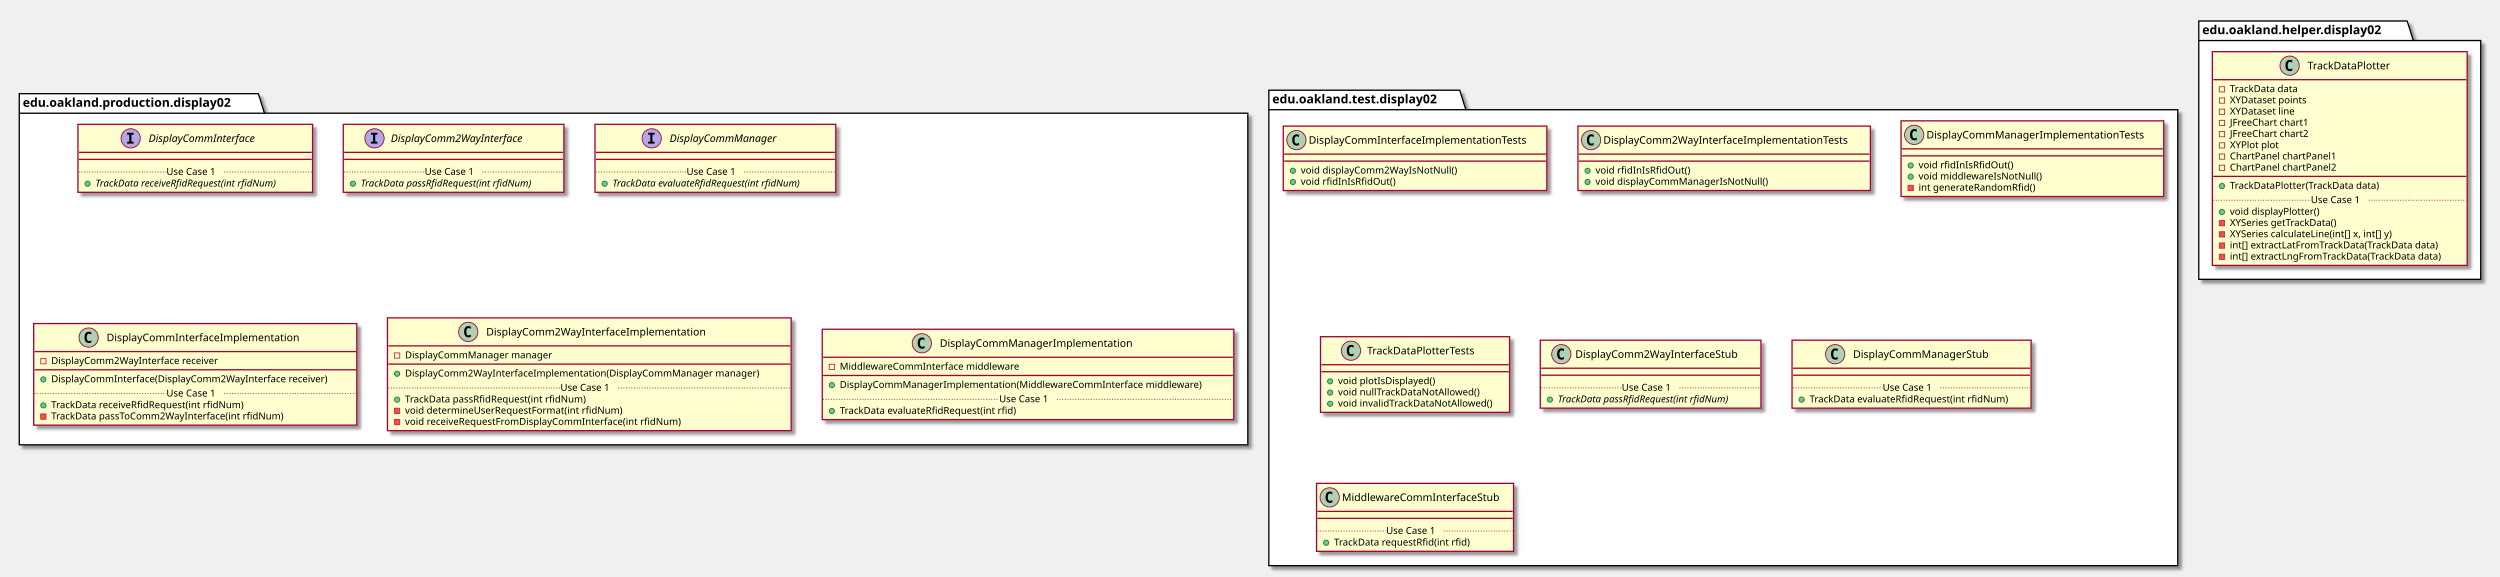
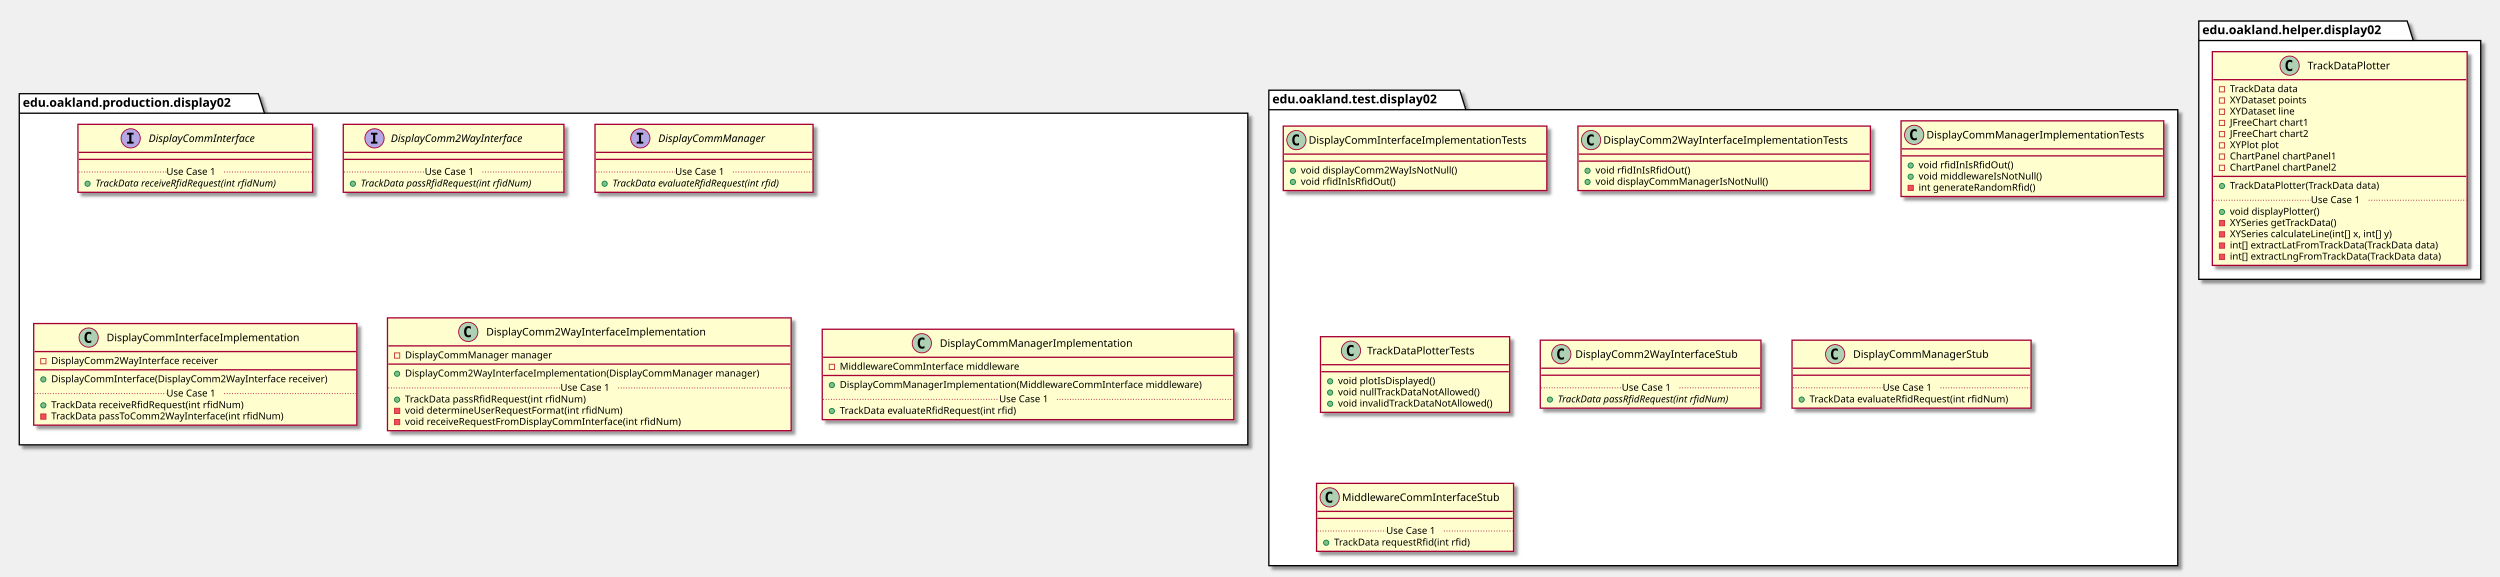
<svg xmlns="http://www.w3.org/2000/svg" contentScriptType="application/ecmascript" contentStyleType="text/css" height="658px" preserveAspectRatio="none" style="width:2855px;height:658px;" version="1.1" viewBox="0 0 2855 658" width="2855px" zoomAndPan="magnify">
  <defs>
-     <filter height="300%" id="fbpnl4bot72ee" width="300%" x="-1" y="-1">
+     <filter height="300%" id="f15h57amdccb1s" width="300%" x="-1" y="-1">
      <feGaussianBlur result="blurOut" stdDeviation="2.0" />
      <feColorMatrix in="blurOut" result="blurOut2" type="matrix" values="0 0 0 0 0 0 0 0 0 0 0 0 0 0 0 0 0 0 .4 0" />
      <feOffset dx="4.0" dy="4.0" in="blurOut2" result="blurOut3" />
      <feBlend in="SourceGraphic" in2="blurOut3" mode="normal" />
    </filter>
  </defs>
  <g>
-     <polygon fill="#FFFFFF" filter="url(#fbpnl4bot72ee)" points="22,107,295,107,302,129.297,1425,129.297,1425,508,22,508,22,107" style="stroke: #000000; stroke-width: 1.5;" />
+     <polygon fill="#FFFFFF" filter="url(#f15h57amdccb1s)" points="22,107,295,107,302,129.297,1425,129.297,1425,508,22,508,22,107" style="stroke: #000000; stroke-width: 1.5;" />
    <line style="stroke: #000000; stroke-width: 1.5;" x1="22" x2="302" y1="129.297" y2="129.297" />
    <text fill="#000000" font-family="sans-serif" font-size="14" font-weight="bold" lengthAdjust="spacingAndGlyphs" textLength="267" x="26" y="121.995">edu.oakland.production.display02</text>
-     <polygon fill="#FFFFFF" filter="url(#fbpnl4bot72ee)" points="1449,103,1667,103,1674,125.297,2487,125.297,2487,646,1449,646,1449,103" style="stroke: #000000; stroke-width: 1.5;" />
+     <polygon fill="#FFFFFF" filter="url(#f15h57amdccb1s)" points="1449,103,1667,103,1674,125.297,2487,125.297,2487,646,1449,646,1449,103" style="stroke: #000000; stroke-width: 1.5;" />
    <line style="stroke: #000000; stroke-width: 1.5;" x1="1449" x2="1674" y1="125.297" y2="125.297" />
    <text fill="#000000" font-family="sans-serif" font-size="14" font-weight="bold" lengthAdjust="spacingAndGlyphs" textLength="212" x="1453" y="117.995">edu.oakland.test.display02</text>
-     <polygon fill="#FFFFFF" filter="url(#fbpnl4bot72ee)" points="2511,24,2749,24,2756,46.297,2833,46.297,2833,319,2511,319,2511,24" style="stroke: #000000; stroke-width: 1.5;" />
+     <polygon fill="#FFFFFF" filter="url(#f15h57amdccb1s)" points="2511,24,2749,24,2756,46.297,2833,46.297,2833,319,2511,319,2511,24" style="stroke: #000000; stroke-width: 1.5;" />
    <line style="stroke: #000000; stroke-width: 1.5;" x1="2511" x2="2756" y1="46.297" y2="46.297" />
    <text fill="#000000" font-family="sans-serif" font-size="14" font-weight="bold" lengthAdjust="spacingAndGlyphs" textLength="232" x="2515" y="38.995">edu.oakland.helper.display02</text>
-     <rect fill="#FEFECE" filter="url(#fbpnl4bot72ee)" height="77.609" id="DisplayCommInterface" style="stroke: #A80036; stroke-width: 1.5;" width="268" x="89" y="142" />
+     <rect fill="#FEFECE" filter="url(#f15h57amdccb1s)" height="77.609" id="DisplayCommInterface" style="stroke: #A80036; stroke-width: 1.5;" width="268" x="89" y="142" />
    <ellipse cx="149.25" cy="158" fill="#B4A7E5" rx="11" ry="11" style="stroke: #A80036; stroke-width: 1.0;" />
    <path d="M145.172,153.766 L145.172,151.609 L152.562,151.609 L152.562,153.766 L150.094,153.766 L150.094,161.844 L152.562,161.844 L152.562,164 L145.172,164 L145.172,161.844 L147.641,161.844 L147.641,153.766 L145.172,153.766 Z " />
    <text fill="#000000" font-family="sans-serif" font-size="12" font-style="italic" lengthAdjust="spacingAndGlyphs" textLength="139" x="169.75" y="162.154">DisplayCommInterface</text>
    <line style="stroke: #A80036; stroke-width: 1.5;" x1="90" x2="356" y1="174" y2="174" />
    <line style="stroke: #A80036; stroke-width: 1.5;" x1="90" x2="356" y1="182" y2="182" />
    <ellipse cx="100" cy="209.805" fill="#84BE84" rx="3" ry="3" style="stroke: #038048; stroke-width: 1.0;" />
    <text fill="#000000" font-family="sans-serif" font-size="11" font-style="italic" lengthAdjust="spacingAndGlyphs" textLength="242" x="109" y="213.015">TrackData receiveRfidRequest(int rfidNum)</text>
    <line style="stroke: #A80036; stroke-width: 1.0; stroke-dasharray: 1.0,2.0;" x1="90" x2="190" y1="196.402" y2="196.402" />
    <text fill="#000000" font-family="sans-serif" font-size="11" lengthAdjust="spacingAndGlyphs" textLength="66" x="190" y="199.71">Use Case 1</text>
    <line style="stroke: #A80036; stroke-width: 1.0; stroke-dasharray: 1.0,2.0;" x1="256" x2="356" y1="196.402" y2="196.402" />
-     <rect fill="#FEFECE" filter="url(#fbpnl4bot72ee)" height="77.609" id="DisplayComm2WayInterface" style="stroke: #A80036; stroke-width: 1.5;" width="252" x="392" y="142" />
+     <rect fill="#FEFECE" filter="url(#f15h57amdccb1s)" height="77.609" id="DisplayComm2WayInterface" style="stroke: #A80036; stroke-width: 1.5;" width="252" x="392" y="142" />
    <ellipse cx="427.7" cy="158" fill="#B4A7E5" rx="11" ry="11" style="stroke: #A80036; stroke-width: 1.0;" />
    <path d="M423.622,153.766 L423.622,151.609 L431.012,151.609 L431.012,153.766 L428.544,153.766 L428.544,161.844 L431.012,161.844 L431.012,164 L423.622,164 L423.622,161.844 L426.091,161.844 L426.091,153.766 L423.622,153.766 Z " />
    <text fill="#000000" font-family="sans-serif" font-size="12" font-style="italic" lengthAdjust="spacingAndGlyphs" textLength="174" x="446.3" y="162.154">DisplayComm2WayInterface</text>
    <line style="stroke: #A80036; stroke-width: 1.5;" x1="393" x2="643" y1="174" y2="174" />
    <line style="stroke: #A80036; stroke-width: 1.5;" x1="393" x2="643" y1="182" y2="182" />
    <ellipse cx="403" cy="209.805" fill="#84BE84" rx="3" ry="3" style="stroke: #038048; stroke-width: 1.0;" />
    <text fill="#000000" font-family="sans-serif" font-size="11" font-style="italic" lengthAdjust="spacingAndGlyphs" textLength="226" x="412" y="213.015">TrackData passRfidRequest(int rfidNum)</text>
    <line style="stroke: #A80036; stroke-width: 1.0; stroke-dasharray: 1.0,2.0;" x1="393" x2="485" y1="196.402" y2="196.402" />
    <text fill="#000000" font-family="sans-serif" font-size="11" lengthAdjust="spacingAndGlyphs" textLength="66" x="485" y="199.71">Use Case 1</text>
    <line style="stroke: #A80036; stroke-width: 1.0; stroke-dasharray: 1.0,2.0;" x1="551" x2="643" y1="196.402" y2="196.402" />
-     <rect fill="#FEFECE" filter="url(#fbpnl4bot72ee)" height="77.609" id="DisplayCommManager" style="stroke: #A80036; stroke-width: 1.5;" width="275" x="679.5" y="142" />
-     <ellipse cx="744.25" cy="158" fill="#B4A7E5" rx="11" ry="11" style="stroke: #A80036; stroke-width: 1.0;" />
-     <path d="M740.172,153.766 L740.172,151.609 L747.562,151.609 L747.562,153.766 L745.094,153.766 L745.094,161.844 L747.562,161.844 L747.562,164 L740.172,164 L740.172,161.844 L742.641,161.844 L742.641,153.766 L740.172,153.766 Z " />
-     <text fill="#000000" font-family="sans-serif" font-size="12" font-style="italic" lengthAdjust="spacingAndGlyphs" textLength="137" x="764.75" y="162.154">DisplayCommManager</text>
-     <line style="stroke: #A80036; stroke-width: 1.5;" x1="680.5" x2="953.5" y1="174" y2="174" />
-     <line style="stroke: #A80036; stroke-width: 1.5;" x1="680.5" x2="953.5" y1="182" y2="182" />
+     <rect fill="#FEFECE" filter="url(#f15h57amdccb1s)" height="77.609" id="DisplayCommManager" style="stroke: #A80036; stroke-width: 1.5;" width="249" x="679.5" y="142" />
+     <ellipse cx="731.25" cy="158" fill="#B4A7E5" rx="11" ry="11" style="stroke: #A80036; stroke-width: 1.0;" />
+     <path d="M727.172,153.766 L727.172,151.609 L734.562,151.609 L734.562,153.766 L732.094,153.766 L732.094,161.844 L734.562,161.844 L734.562,164 L727.172,164 L727.172,161.844 L729.641,161.844 L729.641,153.766 L727.172,153.766 Z " />
+     <text fill="#000000" font-family="sans-serif" font-size="12" font-style="italic" lengthAdjust="spacingAndGlyphs" textLength="137" x="751.75" y="162.154">DisplayCommManager</text>
+     <line style="stroke: #A80036; stroke-width: 1.5;" x1="680.5" x2="927.5" y1="174" y2="174" />
+     <line style="stroke: #A80036; stroke-width: 1.5;" x1="680.5" x2="927.5" y1="182" y2="182" />
    <ellipse cx="690.5" cy="209.805" fill="#84BE84" rx="3" ry="3" style="stroke: #038048; stroke-width: 1.0;" />
-     <text fill="#000000" font-family="sans-serif" font-size="11" font-style="italic" lengthAdjust="spacingAndGlyphs" textLength="249" x="699.5" y="213.015">TrackData evaluateRfidRequest(int rfidNum)</text>
-     <line style="stroke: #A80036; stroke-width: 1.0; stroke-dasharray: 1.0,2.0;" x1="680.5" x2="784" y1="196.402" y2="196.402" />
-     <text fill="#000000" font-family="sans-serif" font-size="11" lengthAdjust="spacingAndGlyphs" textLength="66" x="784" y="199.71">Use Case 1</text>
-     <line style="stroke: #A80036; stroke-width: 1.0; stroke-dasharray: 1.0,2.0;" x1="850" x2="953.5" y1="196.402" y2="196.402" />
-     <rect fill="#FEFECE" filter="url(#fbpnl4bot72ee)" height="116.023" id="DisplayCommInterfaceImplementation" style="stroke: #A80036; stroke-width: 1.5;" width="369" x="38.5" y="369.5" />
+     <text fill="#000000" font-family="sans-serif" font-size="11" font-style="italic" lengthAdjust="spacingAndGlyphs" textLength="223" x="699.5" y="213.015">TrackData evaluateRfidRequest(int rfid)</text>
+     <line style="stroke: #A80036; stroke-width: 1.0; stroke-dasharray: 1.0,2.0;" x1="680.5" x2="771" y1="196.402" y2="196.402" />
+     <text fill="#000000" font-family="sans-serif" font-size="11" lengthAdjust="spacingAndGlyphs" textLength="66" x="771" y="199.71">Use Case 1</text>
+     <line style="stroke: #A80036; stroke-width: 1.0; stroke-dasharray: 1.0,2.0;" x1="837" x2="927.5" y1="196.402" y2="196.402" />
+     <rect fill="#FEFECE" filter="url(#f15h57amdccb1s)" height="116.023" id="DisplayCommInterfaceImplementation" style="stroke: #A80036; stroke-width: 1.5;" width="369" x="38.5" y="369.5" />
    <ellipse cx="101.25" cy="385.5" fill="#ADD1B2" rx="11" ry="11" style="stroke: #A80036; stroke-width: 1.0;" />
    <path d="M104.219,391.141 Q103.641,391.438 103,391.578 Q102.359,391.734 101.656,391.734 Q99.156,391.734 97.828,390.094 Q96.516,388.438 96.516,385.312 Q96.516,382.188 97.828,380.531 Q99.156,378.875 101.656,378.875 Q102.359,378.875 103,379.031 Q103.656,379.188 104.219,379.484 L104.219,382.203 Q103.594,381.625 103,381.359 Q102.406,381.078 101.781,381.078 Q100.438,381.078 99.75,382.156 Q99.062,383.219 99.062,385.312 Q99.062,387.406 99.75,388.484 Q100.438,389.547 101.781,389.547 Q102.406,389.547 103,389.281 Q103.594,389 104.219,388.422 L104.219,391.141 Z " />
    <text fill="#000000" font-family="sans-serif" font-size="12" lengthAdjust="spacingAndGlyphs" textLength="235" x="121.75" y="389.654">DisplayCommInterfaceImplementation</text>
    <line style="stroke: #A80036; stroke-width: 1.5;" x1="39.5" x2="406.5" y1="401.5" y2="401.5" />
    <rect fill="none" height="6" style="stroke: #C82930; stroke-width: 1.0;" width="6" x="46.5" y="409.5" />
    <text fill="#000000" font-family="sans-serif" font-size="11" lengthAdjust="spacingAndGlyphs" textLength="207" x="58.5" y="415.71">DisplayComm2WayInterface receiver</text>
    <line style="stroke: #A80036; stroke-width: 1.5;" x1="39.5" x2="406.5" y1="422.305" y2="422.305" />
    <ellipse cx="49.5" cy="433.305" fill="#84BE84" rx="3" ry="3" style="stroke: #038048; stroke-width: 1.0;" />
    <text fill="#000000" font-family="sans-serif" font-size="11" lengthAdjust="spacingAndGlyphs" textLength="343" x="58.5" y="436.515">DisplayCommInterface(DisplayComm2WayInterface receiver)</text>
    <ellipse cx="49.5" cy="462.914" fill="#84BE84" rx="3" ry="3" style="stroke: #038048; stroke-width: 1.0;" />
    <text fill="#000000" font-family="sans-serif" font-size="11" lengthAdjust="spacingAndGlyphs" textLength="240" x="58.5" y="466.125">TrackData receiveRfidRequest(int rfidNum)</text>
    <rect fill="#F24D5C" height="6" style="stroke: #C82930; stroke-width: 1.0;" width="6" x="46.5" y="472.719" />
    <text fill="#000000" font-family="sans-serif" font-size="11" lengthAdjust="spacingAndGlyphs" textLength="290" x="58.5" y="478.929">TrackData passToComm2WayInterface(int rfidNum)</text>
    <line style="stroke: #A80036; stroke-width: 1.0; stroke-dasharray: 1.0,2.0;" x1="39.5" x2="190" y1="449.512" y2="449.512" />
    <text fill="#000000" font-family="sans-serif" font-size="11" lengthAdjust="spacingAndGlyphs" textLength="66" x="190" y="452.82">Use Case 1</text>
    <line style="stroke: #A80036; stroke-width: 1.0; stroke-dasharray: 1.0,2.0;" x1="256" x2="406.5" y1="449.512" y2="449.512" />
-     <rect fill="#FEFECE" filter="url(#fbpnl4bot72ee)" height="128.828" id="DisplayComm2WayInterfaceImplementation" style="stroke: #A80036; stroke-width: 1.5;" width="461" x="442.5" y="363" />
+     <rect fill="#FEFECE" filter="url(#f15h57amdccb1s)" height="128.828" id="DisplayComm2WayInterfaceImplementation" style="stroke: #A80036; stroke-width: 1.5;" width="461" x="442.5" y="363" />
    <ellipse cx="534.75" cy="379" fill="#ADD1B2" rx="11" ry="11" style="stroke: #A80036; stroke-width: 1.0;" />
    <path d="M537.719,384.641 Q537.141,384.938 536.5,385.078 Q535.859,385.234 535.156,385.234 Q532.656,385.234 531.328,383.594 Q530.016,381.938 530.016,378.812 Q530.016,375.688 531.328,374.031 Q532.656,372.375 535.156,372.375 Q535.859,372.375 536.5,372.531 Q537.156,372.688 537.719,372.984 L537.719,375.703 Q537.094,375.125 536.5,374.859 Q535.906,374.578 535.281,374.578 Q533.938,374.578 533.25,375.656 Q532.562,376.719 532.562,378.812 Q532.562,380.906 533.25,381.984 Q533.938,383.047 535.281,383.047 Q535.906,383.047 536.5,382.781 Q537.094,382.5 537.719,381.922 L537.719,384.641 Z " />
    <text fill="#000000" font-family="sans-serif" font-size="12" lengthAdjust="spacingAndGlyphs" textLength="268" x="555.25" y="383.154">DisplayComm2WayInterfaceImplementation</text>
    <line style="stroke: #A80036; stroke-width: 1.5;" x1="443.5" x2="902.5" y1="395" y2="395" />
    <rect fill="none" height="6" style="stroke: #C82930; stroke-width: 1.0;" width="6" x="450.5" y="403" />
    <text fill="#000000" font-family="sans-serif" font-size="11" lengthAdjust="spacingAndGlyphs" textLength="182" x="462.5" y="409.21">DisplayCommManager manager</text>
    <line style="stroke: #A80036; stroke-width: 1.5;" x1="443.5" x2="902.5" y1="415.805" y2="415.805" />
    <ellipse cx="453.5" cy="426.805" fill="#84BE84" rx="3" ry="3" style="stroke: #038048; stroke-width: 1.0;" />
    <text fill="#000000" font-family="sans-serif" font-size="11" lengthAdjust="spacingAndGlyphs" textLength="435" x="462.5" y="430.015">DisplayComm2WayInterfaceImplementation(DisplayCommManager manager)</text>
    <ellipse cx="453.5" cy="456.414" fill="#84BE84" rx="3" ry="3" style="stroke: #038048; stroke-width: 1.0;" />
    <text fill="#000000" font-family="sans-serif" font-size="11" lengthAdjust="spacingAndGlyphs" textLength="227" x="462.5" y="459.625">TrackData passRfidRequest(int rfidNum)</text>
    <rect fill="#F24D5C" height="6" style="stroke: #C82930; stroke-width: 1.0;" width="6" x="450.5" y="466.219" />
    <text fill="#000000" font-family="sans-serif" font-size="11" lengthAdjust="spacingAndGlyphs" textLength="269" x="462.5" y="472.429">void determineUserRequestFormat(int rfidNum)</text>
    <rect fill="#F24D5C" height="6" style="stroke: #C82930; stroke-width: 1.0;" width="6" x="450.5" y="479.023" />
    <text fill="#000000" font-family="sans-serif" font-size="11" lengthAdjust="spacingAndGlyphs" textLength="342" x="462.5" y="485.234">void receiveRequestFromDisplayCommInterface(int rfidNum)</text>
    <line style="stroke: #A80036; stroke-width: 1.0; stroke-dasharray: 1.0,2.0;" x1="443.5" x2="640" y1="443.012" y2="443.012" />
    <text fill="#000000" font-family="sans-serif" font-size="11" lengthAdjust="spacingAndGlyphs" textLength="66" x="640" y="446.32">Use Case 1</text>
    <line style="stroke: #A80036; stroke-width: 1.0; stroke-dasharray: 1.0,2.0;" x1="706" x2="902.5" y1="443.012" y2="443.012" />
-     <rect fill="#FEFECE" filter="url(#fbpnl4bot72ee)" height="103.219" id="DisplayCommManagerImplementation" style="stroke: #A80036; stroke-width: 1.5;" width="470" x="939" y="376" />
+     <rect fill="#FEFECE" filter="url(#f15h57amdccb1s)" height="103.219" id="DisplayCommManagerImplementation" style="stroke: #A80036; stroke-width: 1.5;" width="470" x="939" y="376" />
    <ellipse cx="1052.75" cy="392" fill="#ADD1B2" rx="11" ry="11" style="stroke: #A80036; stroke-width: 1.0;" />
    <path d="M1055.719,397.641 Q1055.141,397.938 1054.5,398.078 Q1053.859,398.234 1053.156,398.234 Q1050.656,398.234 1049.328,396.594 Q1048.016,394.938 1048.016,391.812 Q1048.016,388.688 1049.328,387.031 Q1050.656,385.375 1053.156,385.375 Q1053.859,385.375 1054.5,385.531 Q1055.156,385.688 1055.719,385.984 L1055.719,388.703 Q1055.094,388.125 1054.5,387.859 Q1053.906,387.578 1053.281,387.578 Q1051.938,387.578 1051.25,388.656 Q1050.562,389.719 1050.562,391.812 Q1050.562,393.906 1051.25,394.984 Q1051.938,396.047 1053.281,396.047 Q1053.906,396.047 1054.5,395.781 Q1055.094,395.5 1055.719,394.922 L1055.719,397.641 Z " />
    <text fill="#000000" font-family="sans-serif" font-size="12" lengthAdjust="spacingAndGlyphs" textLength="234" x="1073.25" y="396.154">DisplayCommManagerImplementation</text>
    <line style="stroke: #A80036; stroke-width: 1.5;" x1="940" x2="1408" y1="408" y2="408" />
    <rect fill="none" height="6" style="stroke: #C82930; stroke-width: 1.0;" width="6" x="947" y="416" />
    <text fill="#000000" font-family="sans-serif" font-size="11" lengthAdjust="spacingAndGlyphs" textLength="221" x="959" y="422.21">MiddlewareCommInterface middleware</text>
    <line style="stroke: #A80036; stroke-width: 1.5;" x1="940" x2="1408" y1="428.805" y2="428.805" />
    <ellipse cx="950" cy="439.805" fill="#84BE84" rx="3" ry="3" style="stroke: #038048; stroke-width: 1.0;" />
    <text fill="#000000" font-family="sans-serif" font-size="11" lengthAdjust="spacingAndGlyphs" textLength="444" x="959" y="443.015">DisplayCommManagerImplementation(MiddlewareCommInterface middleware)</text>
    <ellipse cx="950" cy="469.414" fill="#84BE84" rx="3" ry="3" style="stroke: #038048; stroke-width: 1.0;" />
    <text fill="#000000" font-family="sans-serif" font-size="11" lengthAdjust="spacingAndGlyphs" textLength="221" x="959" y="472.625">TrackData evaluateRfidRequest(int rfid)</text>
    <line style="stroke: #A80036; stroke-width: 1.0; stroke-dasharray: 1.0,2.0;" x1="940" x2="1141" y1="456.012" y2="456.012" />
    <text fill="#000000" font-family="sans-serif" font-size="11" lengthAdjust="spacingAndGlyphs" textLength="66" x="1141" y="459.32">Use Case 1</text>
    <line style="stroke: #A80036; stroke-width: 1.0; stroke-dasharray: 1.0,2.0;" x1="1207" x2="1408" y1="456.012" y2="456.012" />
-     <rect fill="#FEFECE" filter="url(#fbpnl4bot72ee)" height="73.609" id="DisplayCommInterfaceImplementationTests" style="stroke: #A80036; stroke-width: 1.5;" width="301" x="1465.5" y="144" />
+     <rect fill="#FEFECE" filter="url(#f15h57amdccb1s)" height="73.609" id="DisplayCommInterfaceImplementationTests" style="stroke: #A80036; stroke-width: 1.5;" width="301" x="1465.5" y="144" />
    <ellipse cx="1480.5" cy="160" fill="#ADD1B2" rx="11" ry="11" style="stroke: #A80036; stroke-width: 1.0;" />
    <path d="M1483.469,165.641 Q1482.891,165.938 1482.25,166.078 Q1481.609,166.234 1480.906,166.234 Q1478.406,166.234 1477.078,164.594 Q1475.766,162.938 1475.766,159.812 Q1475.766,156.688 1477.078,155.031 Q1478.406,153.375 1480.906,153.375 Q1481.609,153.375 1482.25,153.531 Q1482.906,153.688 1483.469,153.984 L1483.469,156.703 Q1482.844,156.125 1482.25,155.859 Q1481.656,155.578 1481.031,155.578 Q1479.688,155.578 1479,156.656 Q1478.312,157.719 1478.312,159.812 Q1478.312,161.906 1479,162.984 Q1479.688,164.047 1481.031,164.047 Q1481.656,164.047 1482.25,163.781 Q1482.844,163.5 1483.469,162.922 L1483.469,165.641 Z " />
    <text fill="#000000" font-family="sans-serif" font-size="12" lengthAdjust="spacingAndGlyphs" textLength="269" x="1494.5" y="164.154">DisplayCommInterfaceImplementationTests</text>
    <line style="stroke: #A80036; stroke-width: 1.5;" x1="1466.5" x2="1765.5" y1="176" y2="176" />
    <line style="stroke: #A80036; stroke-width: 1.5;" x1="1466.5" x2="1765.5" y1="184" y2="184" />
    <ellipse cx="1476.5" cy="195" fill="#84BE84" rx="3" ry="3" style="stroke: #038048; stroke-width: 1.0;" />
    <text fill="#000000" font-family="sans-serif" font-size="11" lengthAdjust="spacingAndGlyphs" textLength="191" x="1485.5" y="198.21">void displayComm2WayIsNotNull()</text>
    <ellipse cx="1476.5" cy="207.805" fill="#84BE84" rx="3" ry="3" style="stroke: #038048; stroke-width: 1.0;" />
    <text fill="#000000" font-family="sans-serif" font-size="11" lengthAdjust="spacingAndGlyphs" textLength="115" x="1485.5" y="211.015">void rfidInIsRfidOut()</text>
-     <rect fill="#FEFECE" filter="url(#fbpnl4bot72ee)" height="73.609" id="DisplayComm2WayInterfaceImplementationTests" style="stroke: #A80036; stroke-width: 1.5;" width="334" x="1802" y="144" />
+     <rect fill="#FEFECE" filter="url(#f15h57amdccb1s)" height="73.609" id="DisplayComm2WayInterfaceImplementationTests" style="stroke: #A80036; stroke-width: 1.5;" width="334" x="1802" y="144" />
    <ellipse cx="1817" cy="160" fill="#ADD1B2" rx="11" ry="11" style="stroke: #A80036; stroke-width: 1.0;" />
    <path d="M1819.969,165.641 Q1819.391,165.938 1818.75,166.078 Q1818.109,166.234 1817.406,166.234 Q1814.906,166.234 1813.578,164.594 Q1812.266,162.938 1812.266,159.812 Q1812.266,156.688 1813.578,155.031 Q1814.906,153.375 1817.406,153.375 Q1818.109,153.375 1818.75,153.531 Q1819.406,153.688 1819.969,153.984 L1819.969,156.703 Q1819.344,156.125 1818.75,155.859 Q1818.156,155.578 1817.531,155.578 Q1816.188,155.578 1815.5,156.656 Q1814.812,157.719 1814.812,159.812 Q1814.812,161.906 1815.5,162.984 Q1816.188,164.047 1817.531,164.047 Q1818.156,164.047 1818.75,163.781 Q1819.344,163.5 1819.969,162.922 L1819.969,165.641 Z " />
    <text fill="#000000" font-family="sans-serif" font-size="12" lengthAdjust="spacingAndGlyphs" textLength="302" x="1831" y="164.154">DisplayComm2WayInterfaceImplementationTests</text>
    <line style="stroke: #A80036; stroke-width: 1.5;" x1="1803" x2="2135" y1="176" y2="176" />
    <line style="stroke: #A80036; stroke-width: 1.5;" x1="1803" x2="2135" y1="184" y2="184" />
    <ellipse cx="1813" cy="195" fill="#84BE84" rx="3" ry="3" style="stroke: #038048; stroke-width: 1.0;" />
    <text fill="#000000" font-family="sans-serif" font-size="11" lengthAdjust="spacingAndGlyphs" textLength="115" x="1822" y="198.21">void rfidInIsRfidOut()</text>
    <ellipse cx="1813" cy="207.805" fill="#84BE84" rx="3" ry="3" style="stroke: #038048; stroke-width: 1.0;" />
    <text fill="#000000" font-family="sans-serif" font-size="11" lengthAdjust="spacingAndGlyphs" textLength="211" x="1822" y="211.015">void displayCommManagerIsNotNull()</text>
-     <rect fill="#FEFECE" filter="url(#fbpnl4bot72ee)" height="86.414" id="DisplayCommManagerImplementationTests" style="stroke: #A80036; stroke-width: 1.5;" width="300" x="2171" y="138" />
+     <rect fill="#FEFECE" filter="url(#f15h57amdccb1s)" height="86.414" id="DisplayCommManagerImplementationTests" style="stroke: #A80036; stroke-width: 1.5;" width="300" x="2171" y="138" />
    <ellipse cx="2186" cy="154" fill="#ADD1B2" rx="11" ry="11" style="stroke: #A80036; stroke-width: 1.0;" />
    <path d="M2188.969,159.641 Q2188.391,159.938 2187.75,160.078 Q2187.109,160.234 2186.406,160.234 Q2183.906,160.234 2182.578,158.594 Q2181.266,156.938 2181.266,153.812 Q2181.266,150.688 2182.578,149.031 Q2183.906,147.375 2186.406,147.375 Q2187.109,147.375 2187.75,147.531 Q2188.406,147.688 2188.969,147.984 L2188.969,150.703 Q2188.344,150.125 2187.75,149.859 Q2187.156,149.578 2186.531,149.578 Q2185.188,149.578 2184.5,150.656 Q2183.812,151.719 2183.812,153.812 Q2183.812,155.906 2184.5,156.984 Q2185.188,158.047 2186.531,158.047 Q2187.156,158.047 2187.75,157.781 Q2188.344,157.5 2188.969,156.922 L2188.969,159.641 Z " />
    <text fill="#000000" font-family="sans-serif" font-size="12" lengthAdjust="spacingAndGlyphs" textLength="268" x="2200" y="158.154">DisplayCommManagerImplementationTests</text>
    <line style="stroke: #A80036; stroke-width: 1.5;" x1="2172" x2="2470" y1="170" y2="170" />
    <line style="stroke: #A80036; stroke-width: 1.5;" x1="2172" x2="2470" y1="178" y2="178" />
    <ellipse cx="2182" cy="189" fill="#84BE84" rx="3" ry="3" style="stroke: #038048; stroke-width: 1.0;" />
    <text fill="#000000" font-family="sans-serif" font-size="11" lengthAdjust="spacingAndGlyphs" textLength="115" x="2191" y="192.21">void rfidInIsRfidOut()</text>
    <ellipse cx="2182" cy="201.805" fill="#84BE84" rx="3" ry="3" style="stroke: #038048; stroke-width: 1.0;" />
    <text fill="#000000" font-family="sans-serif" font-size="11" lengthAdjust="spacingAndGlyphs" textLength="151" x="2191" y="205.015">void middlewareIsNotNull()</text>
    <rect fill="#F24D5C" height="6" style="stroke: #C82930; stroke-width: 1.0;" width="6" x="2179" y="211.609" />
    <text fill="#000000" font-family="sans-serif" font-size="11" lengthAdjust="spacingAndGlyphs" textLength="144" x="2191" y="217.82">int generateRandomRfid()</text>
-     <rect fill="#FEFECE" filter="url(#fbpnl4bot72ee)" height="86.414" id="TrackDataPlotterTests" style="stroke: #A80036; stroke-width: 1.5;" width="216" x="1508" y="384.5" />
+     <rect fill="#FEFECE" filter="url(#f15h57amdccb1s)" height="86.414" id="TrackDataPlotterTests" style="stroke: #A80036; stroke-width: 1.5;" width="216" x="1508" y="384.5" />
    <ellipse cx="1542.8" cy="400.5" fill="#ADD1B2" rx="11" ry="11" style="stroke: #A80036; stroke-width: 1.0;" />
    <path d="M1545.769,406.141 Q1545.191,406.438 1544.55,406.578 Q1543.909,406.734 1543.206,406.734 Q1540.706,406.734 1539.378,405.094 Q1538.066,403.438 1538.066,400.312 Q1538.066,397.188 1539.378,395.531 Q1540.706,393.875 1543.206,393.875 Q1543.909,393.875 1544.55,394.031 Q1545.206,394.188 1545.769,394.484 L1545.769,397.203 Q1545.144,396.625 1544.55,396.359 Q1543.956,396.078 1543.331,396.078 Q1541.987,396.078 1541.3,397.156 Q1540.612,398.219 1540.612,400.312 Q1540.612,402.406 1541.3,403.484 Q1541.987,404.547 1543.331,404.547 Q1543.956,404.547 1544.55,404.281 Q1545.144,404 1545.769,403.422 L1545.769,406.141 Z " />
    <text fill="#000000" font-family="sans-serif" font-size="12" lengthAdjust="spacingAndGlyphs" textLength="140" x="1561.2" y="404.654">TrackDataPlotterTests</text>
    <line style="stroke: #A80036; stroke-width: 1.5;" x1="1509" x2="1723" y1="416.5" y2="416.5" />
    <line style="stroke: #A80036; stroke-width: 1.5;" x1="1509" x2="1723" y1="424.5" y2="424.5" />
    <ellipse cx="1519" cy="435.5" fill="#84BE84" rx="3" ry="3" style="stroke: #038048; stroke-width: 1.0;" />
    <text fill="#000000" font-family="sans-serif" font-size="11" lengthAdjust="spacingAndGlyphs" textLength="121" x="1528" y="438.71">void plotIsDisplayed()</text>
    <ellipse cx="1519" cy="448.305" fill="#84BE84" rx="3" ry="3" style="stroke: #038048; stroke-width: 1.0;" />
    <text fill="#000000" font-family="sans-serif" font-size="11" lengthAdjust="spacingAndGlyphs" textLength="174" x="1528" y="451.515">void nullTrackDataNotAllowed()</text>
    <ellipse cx="1519" cy="461.109" fill="#84BE84" rx="3" ry="3" style="stroke: #038048; stroke-width: 1.0;" />
    <text fill="#000000" font-family="sans-serif" font-size="11" lengthAdjust="spacingAndGlyphs" textLength="190" x="1528" y="464.32">void invalidTrackDataNotAllowed()</text>
-     <rect fill="#FEFECE" filter="url(#fbpnl4bot72ee)" height="77.609" id="DisplayComm2WayInterfaceStub" style="stroke: #A80036; stroke-width: 1.5;" width="252" x="1759" y="388.5" />
+     <rect fill="#FEFECE" filter="url(#f15h57amdccb1s)" height="77.609" id="DisplayComm2WayInterfaceStub" style="stroke: #A80036; stroke-width: 1.5;" width="252" x="1759" y="388.5" />
    <ellipse cx="1783" cy="404.5" fill="#ADD1B2" rx="11" ry="11" style="stroke: #A80036; stroke-width: 1.0;" />
    <path d="M1785.969,410.141 Q1785.391,410.438 1784.75,410.578 Q1784.109,410.734 1783.406,410.734 Q1780.906,410.734 1779.578,409.094 Q1778.266,407.438 1778.266,404.312 Q1778.266,401.188 1779.578,399.531 Q1780.906,397.875 1783.406,397.875 Q1784.109,397.875 1784.75,398.031 Q1785.406,398.188 1785.969,398.484 L1785.969,401.203 Q1785.344,400.625 1784.75,400.359 Q1784.156,400.078 1783.531,400.078 Q1782.188,400.078 1781.5,401.156 Q1780.812,402.219 1780.812,404.312 Q1780.812,406.406 1781.5,407.484 Q1782.188,408.547 1783.531,408.547 Q1784.156,408.547 1784.75,408.281 Q1785.344,408 1785.969,407.422 L1785.969,410.141 Z " />
    <text fill="#000000" font-family="sans-serif" font-size="12" lengthAdjust="spacingAndGlyphs" textLength="200" x="1799" y="408.654">DisplayComm2WayInterfaceStub</text>
    <line style="stroke: #A80036; stroke-width: 1.5;" x1="1760" x2="2010" y1="420.5" y2="420.5" />
    <line style="stroke: #A80036; stroke-width: 1.5;" x1="1760" x2="2010" y1="428.5" y2="428.5" />
    <ellipse cx="1770" cy="456.305" fill="#84BE84" rx="3" ry="3" style="stroke: #038048; stroke-width: 1.0;" />
    <text fill="#000000" font-family="sans-serif" font-size="11" font-style="italic" lengthAdjust="spacingAndGlyphs" textLength="226" x="1779" y="459.515">TrackData passRfidRequest(int rfidNum)</text>
    <line style="stroke: #A80036; stroke-width: 1.0; stroke-dasharray: 1.0,2.0;" x1="1760" x2="1852" y1="442.902" y2="442.902" />
    <text fill="#000000" font-family="sans-serif" font-size="11" lengthAdjust="spacingAndGlyphs" textLength="66" x="1852" y="446.21">Use Case 1</text>
    <line style="stroke: #A80036; stroke-width: 1.0; stroke-dasharray: 1.0,2.0;" x1="1918" x2="2010" y1="442.902" y2="442.902" />
-     <rect fill="#FEFECE" filter="url(#fbpnl4bot72ee)" height="77.609" id="DisplayCommManagerStub" style="stroke: #A80036; stroke-width: 1.5;" width="273" x="2046.5" y="388.5" />
+     <rect fill="#FEFECE" filter="url(#f15h57amdccb1s)" height="77.609" id="DisplayCommManagerStub" style="stroke: #A80036; stroke-width: 1.5;" width="273" x="2046.5" y="388.5" />
    <ellipse cx="2095.75" cy="404.5" fill="#ADD1B2" rx="11" ry="11" style="stroke: #A80036; stroke-width: 1.0;" />
    <path d="M2098.719,410.141 Q2098.141,410.438 2097.5,410.578 Q2096.859,410.734 2096.156,410.734 Q2093.656,410.734 2092.328,409.094 Q2091.016,407.438 2091.016,404.312 Q2091.016,401.188 2092.328,399.531 Q2093.656,397.875 2096.156,397.875 Q2096.859,397.875 2097.5,398.031 Q2098.156,398.188 2098.719,398.484 L2098.719,401.203 Q2098.094,400.625 2097.5,400.359 Q2096.906,400.078 2096.281,400.078 Q2094.938,400.078 2094.25,401.156 Q2093.562,402.219 2093.562,404.312 Q2093.562,406.406 2094.25,407.484 Q2094.938,408.547 2096.281,408.547 Q2096.906,408.547 2097.5,408.281 Q2098.094,408 2098.719,407.422 L2098.719,410.141 Z " />
    <text fill="#000000" font-family="sans-serif" font-size="12" lengthAdjust="spacingAndGlyphs" textLength="166" x="2116.25" y="408.654">DisplayCommManagerStub</text>
    <line style="stroke: #A80036; stroke-width: 1.5;" x1="2047.5" x2="2318.5" y1="420.5" y2="420.5" />
    <line style="stroke: #A80036; stroke-width: 1.5;" x1="2047.5" x2="2318.5" y1="428.5" y2="428.5" />
    <ellipse cx="2057.5" cy="456.305" fill="#84BE84" rx="3" ry="3" style="stroke: #038048; stroke-width: 1.0;" />
    <text fill="#000000" font-family="sans-serif" font-size="11" lengthAdjust="spacingAndGlyphs" textLength="247" x="2066.5" y="459.515">TrackData evaluateRfidRequest(int rfidNum)</text>
    <line style="stroke: #A80036; stroke-width: 1.0; stroke-dasharray: 1.0,2.0;" x1="2047.5" x2="2150" y1="442.902" y2="442.902" />
    <text fill="#000000" font-family="sans-serif" font-size="11" lengthAdjust="spacingAndGlyphs" textLength="66" x="2150" y="446.21">Use Case 1</text>
    <line style="stroke: #A80036; stroke-width: 1.0; stroke-dasharray: 1.0,2.0;" x1="2216" x2="2318.5" y1="442.902" y2="442.902" />
-     <rect fill="#FEFECE" filter="url(#fbpnl4bot72ee)" height="77.609" id="MiddlewareCommInterfaceStub" style="stroke: #A80036; stroke-width: 1.5;" width="225" x="1503.5" y="552" />
+     <rect fill="#FEFECE" filter="url(#f15h57amdccb1s)" height="77.609" id="MiddlewareCommInterfaceStub" style="stroke: #A80036; stroke-width: 1.5;" width="225" x="1503.5" y="552" />
    <ellipse cx="1518.5" cy="568" fill="#ADD1B2" rx="11" ry="11" style="stroke: #A80036; stroke-width: 1.0;" />
    <path d="M1521.469,573.641 Q1520.891,573.938 1520.25,574.078 Q1519.609,574.234 1518.906,574.234 Q1516.406,574.234 1515.078,572.594 Q1513.766,570.938 1513.766,567.812 Q1513.766,564.688 1515.078,563.031 Q1516.406,561.375 1518.906,561.375 Q1519.609,561.375 1520.25,561.531 Q1520.906,561.688 1521.469,561.984 L1521.469,564.703 Q1520.844,564.125 1520.25,563.859 Q1519.656,563.578 1519.031,563.578 Q1517.688,563.578 1517,564.656 Q1516.312,565.719 1516.312,567.812 Q1516.312,569.906 1517,570.984 Q1517.688,572.047 1519.031,572.047 Q1519.656,572.047 1520.25,571.781 Q1520.844,571.5 1521.469,570.922 L1521.469,573.641 Z " />
    <text fill="#000000" font-family="sans-serif" font-size="12" lengthAdjust="spacingAndGlyphs" textLength="193" x="1532.5" y="572.154">MiddlewareCommInterfaceStub</text>
    <line style="stroke: #A80036; stroke-width: 1.5;" x1="1504.5" x2="1727.5" y1="584" y2="584" />
    <line style="stroke: #A80036; stroke-width: 1.5;" x1="1504.5" x2="1727.5" y1="592" y2="592" />
    <ellipse cx="1514.5" cy="619.805" fill="#84BE84" rx="3" ry="3" style="stroke: #038048; stroke-width: 1.0;" />
    <text fill="#000000" font-family="sans-serif" font-size="11" lengthAdjust="spacingAndGlyphs" textLength="171" x="1523.5" y="623.015">TrackData requestRfid(int rfid)</text>
    <line style="stroke: #A80036; stroke-width: 1.0; stroke-dasharray: 1.0,2.0;" x1="1504.5" x2="1583" y1="606.402" y2="606.402" />
    <text fill="#000000" font-family="sans-serif" font-size="11" lengthAdjust="spacingAndGlyphs" textLength="66" x="1583" y="609.71">Use Case 1</text>
    <line style="stroke: #A80036; stroke-width: 1.0; stroke-dasharray: 1.0,2.0;" x1="1649" x2="1727.5" y1="606.402" y2="606.402" />
-     <rect fill="#FEFECE" filter="url(#fbpnl4bot72ee)" height="244.07" id="TrackDataPlotter" style="stroke: #A80036; stroke-width: 1.5;" width="291" x="2526.5" y="59" />
+     <rect fill="#FEFECE" filter="url(#f15h57amdccb1s)" height="244.07" id="TrackDataPlotter" style="stroke: #A80036; stroke-width: 1.5;" width="291" x="2526.5" y="59" />
    <ellipse cx="2614.75" cy="75" fill="#ADD1B2" rx="11" ry="11" style="stroke: #A80036; stroke-width: 1.0;" />
    <path d="M2617.719,80.641 Q2617.141,80.938 2616.5,81.078 Q2615.859,81.234 2615.156,81.234 Q2612.656,81.234 2611.328,79.594 Q2610.016,77.938 2610.016,74.812 Q2610.016,71.688 2611.328,70.031 Q2612.656,68.375 2615.156,68.375 Q2615.859,68.375 2616.5,68.531 Q2617.156,68.688 2617.719,68.984 L2617.719,71.703 Q2617.094,71.125 2616.5,70.859 Q2615.906,70.578 2615.281,70.578 Q2613.938,70.578 2613.25,71.656 Q2612.562,72.719 2612.562,74.812 Q2612.562,76.906 2613.25,77.984 Q2613.938,79.047 2615.281,79.047 Q2615.906,79.047 2616.5,78.781 Q2617.094,78.5 2617.719,77.922 L2617.719,80.641 Z " />
    <text fill="#000000" font-family="sans-serif" font-size="12" lengthAdjust="spacingAndGlyphs" textLength="106" x="2635.25" y="79.154">TrackDataPlotter</text>
    <line style="stroke: #A80036; stroke-width: 1.5;" x1="2527.5" x2="2816.5" y1="91" y2="91" />
    <rect fill="none" height="6" style="stroke: #C82930; stroke-width: 1.0;" width="6" x="2534.5" y="99" />
    <text fill="#000000" font-family="sans-serif" font-size="11" lengthAdjust="spacingAndGlyphs" textLength="86" x="2546.5" y="105.21">TrackData data</text>
    <rect fill="none" height="6" style="stroke: #C82930; stroke-width: 1.0;" width="6" x="2534.5" y="111.805" />
    <text fill="#000000" font-family="sans-serif" font-size="11" lengthAdjust="spacingAndGlyphs" textLength="97" x="2546.5" y="118.015">XYDataset points</text>
    <rect fill="none" height="6" style="stroke: #C82930; stroke-width: 1.0;" width="6" x="2534.5" y="124.609" />
    <text fill="#000000" font-family="sans-serif" font-size="11" lengthAdjust="spacingAndGlyphs" textLength="82" x="2546.5" y="130.82">XYDataset line</text>
    <rect fill="none" height="6" style="stroke: #C82930; stroke-width: 1.0;" width="6" x="2534.5" y="137.414" />
    <text fill="#000000" font-family="sans-serif" font-size="11" lengthAdjust="spacingAndGlyphs" textLength="99" x="2546.5" y="143.625">JFreeChart chart1</text>
    <rect fill="none" height="6" style="stroke: #C82930; stroke-width: 1.0;" width="6" x="2534.5" y="150.219" />
    <text fill="#000000" font-family="sans-serif" font-size="11" lengthAdjust="spacingAndGlyphs" textLength="99" x="2546.5" y="156.429">JFreeChart chart2</text>
    <rect fill="none" height="6" style="stroke: #C82930; stroke-width: 1.0;" width="6" x="2534.5" y="163.023" />
    <text fill="#000000" font-family="sans-serif" font-size="11" lengthAdjust="spacingAndGlyphs" textLength="60" x="2546.5" y="169.234">XYPlot plot</text>
    <rect fill="none" height="6" style="stroke: #C82930; stroke-width: 1.0;" width="6" x="2534.5" y="175.828" />
    <text fill="#000000" font-family="sans-serif" font-size="11" lengthAdjust="spacingAndGlyphs" textLength="133" x="2546.5" y="182.039">ChartPanel chartPanel1</text>
    <rect fill="none" height="6" style="stroke: #C82930; stroke-width: 1.0;" width="6" x="2534.5" y="188.633" />
    <text fill="#000000" font-family="sans-serif" font-size="11" lengthAdjust="spacingAndGlyphs" textLength="133" x="2546.5" y="194.843">ChartPanel chartPanel2</text>
    <line style="stroke: #A80036; stroke-width: 1.5;" x1="2527.5" x2="2816.5" y1="201.438" y2="201.438" />
    <ellipse cx="2537.5" cy="212.438" fill="#84BE84" rx="3" ry="3" style="stroke: #038048; stroke-width: 1.0;" />
    <text fill="#000000" font-family="sans-serif" font-size="11" lengthAdjust="spacingAndGlyphs" textLength="188" x="2546.5" y="215.648">TrackDataPlotter(TrackData data)</text>
    <ellipse cx="2537.5" cy="242.047" fill="#84BE84" rx="3" ry="3" style="stroke: #038048; stroke-width: 1.0;" />
    <text fill="#000000" font-family="sans-serif" font-size="11" lengthAdjust="spacingAndGlyphs" textLength="112" x="2546.5" y="245.257">void displayPlotter()</text>
    <rect fill="#F24D5C" height="6" style="stroke: #C82930; stroke-width: 1.0;" width="6" x="2534.5" y="251.852" />
    <text fill="#000000" font-family="sans-serif" font-size="11" lengthAdjust="spacingAndGlyphs" textLength="138" x="2546.5" y="258.062">XYSeries getTrackData()</text>
    <rect fill="#F24D5C" height="6" style="stroke: #C82930; stroke-width: 1.0;" width="6" x="2534.5" y="264.656" />
    <text fill="#000000" font-family="sans-serif" font-size="11" lengthAdjust="spacingAndGlyphs" textLength="208" x="2546.5" y="270.867">XYSeries calculateLine(int[] x, int[] y)</text>
    <rect fill="#F24D5C" height="6" style="stroke: #C82930; stroke-width: 1.0;" width="6" x="2534.5" y="277.461" />
    <text fill="#000000" font-family="sans-serif" font-size="11" lengthAdjust="spacingAndGlyphs" textLength="262" x="2546.5" y="283.671">int[] extractLatFromTrackData(TrackData data)</text>
    <rect fill="#F24D5C" height="6" style="stroke: #C82930; stroke-width: 1.0;" width="6" x="2534.5" y="290.266" />
    <text fill="#000000" font-family="sans-serif" font-size="11" lengthAdjust="spacingAndGlyphs" textLength="265" x="2546.5" y="296.476">int[] extractLngFromTrackData(TrackData data)</text>
    <line style="stroke: #A80036; stroke-width: 1.0; stroke-dasharray: 1.0,2.0;" x1="2527.5" x2="2639" y1="228.644" y2="228.644" />
    <text fill="#000000" font-family="sans-serif" font-size="11" lengthAdjust="spacingAndGlyphs" textLength="66" x="2639" y="231.953">Use Case 1</text>
    <line style="stroke: #A80036; stroke-width: 1.0; stroke-dasharray: 1.0,2.0;" x1="2705" x2="2816.5" y1="228.644" y2="228.644" />
  </g>
</svg>
